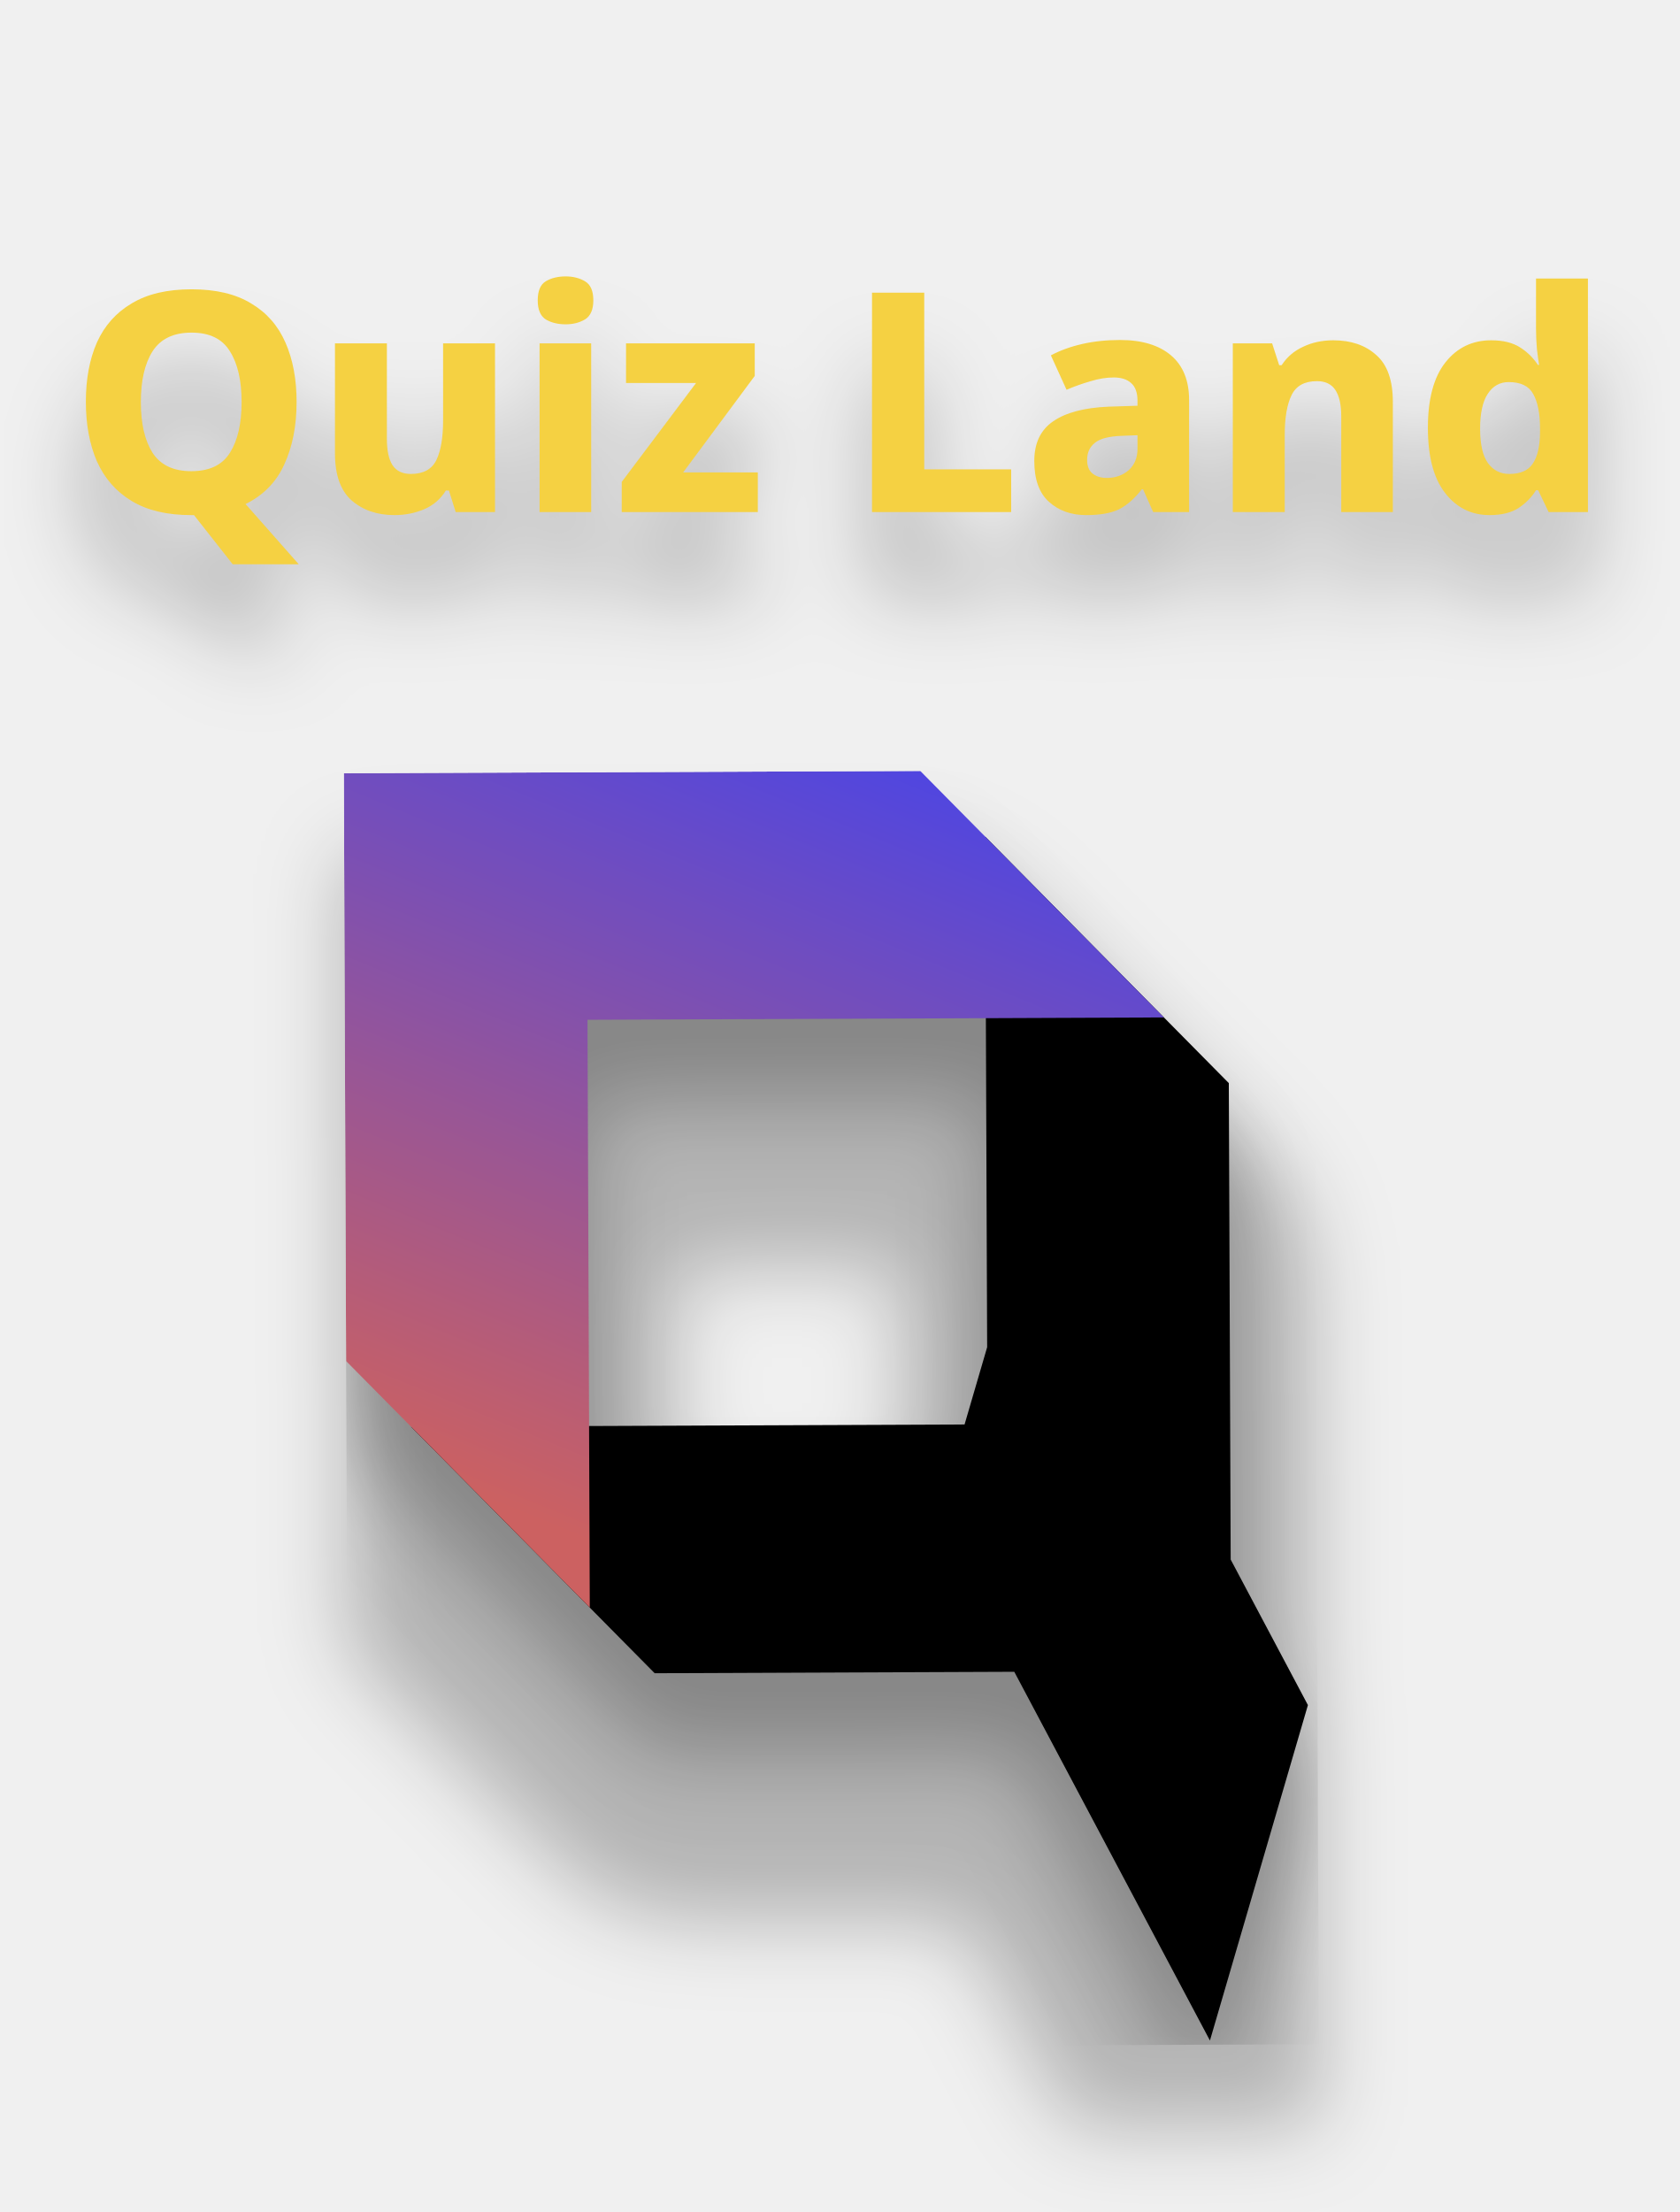
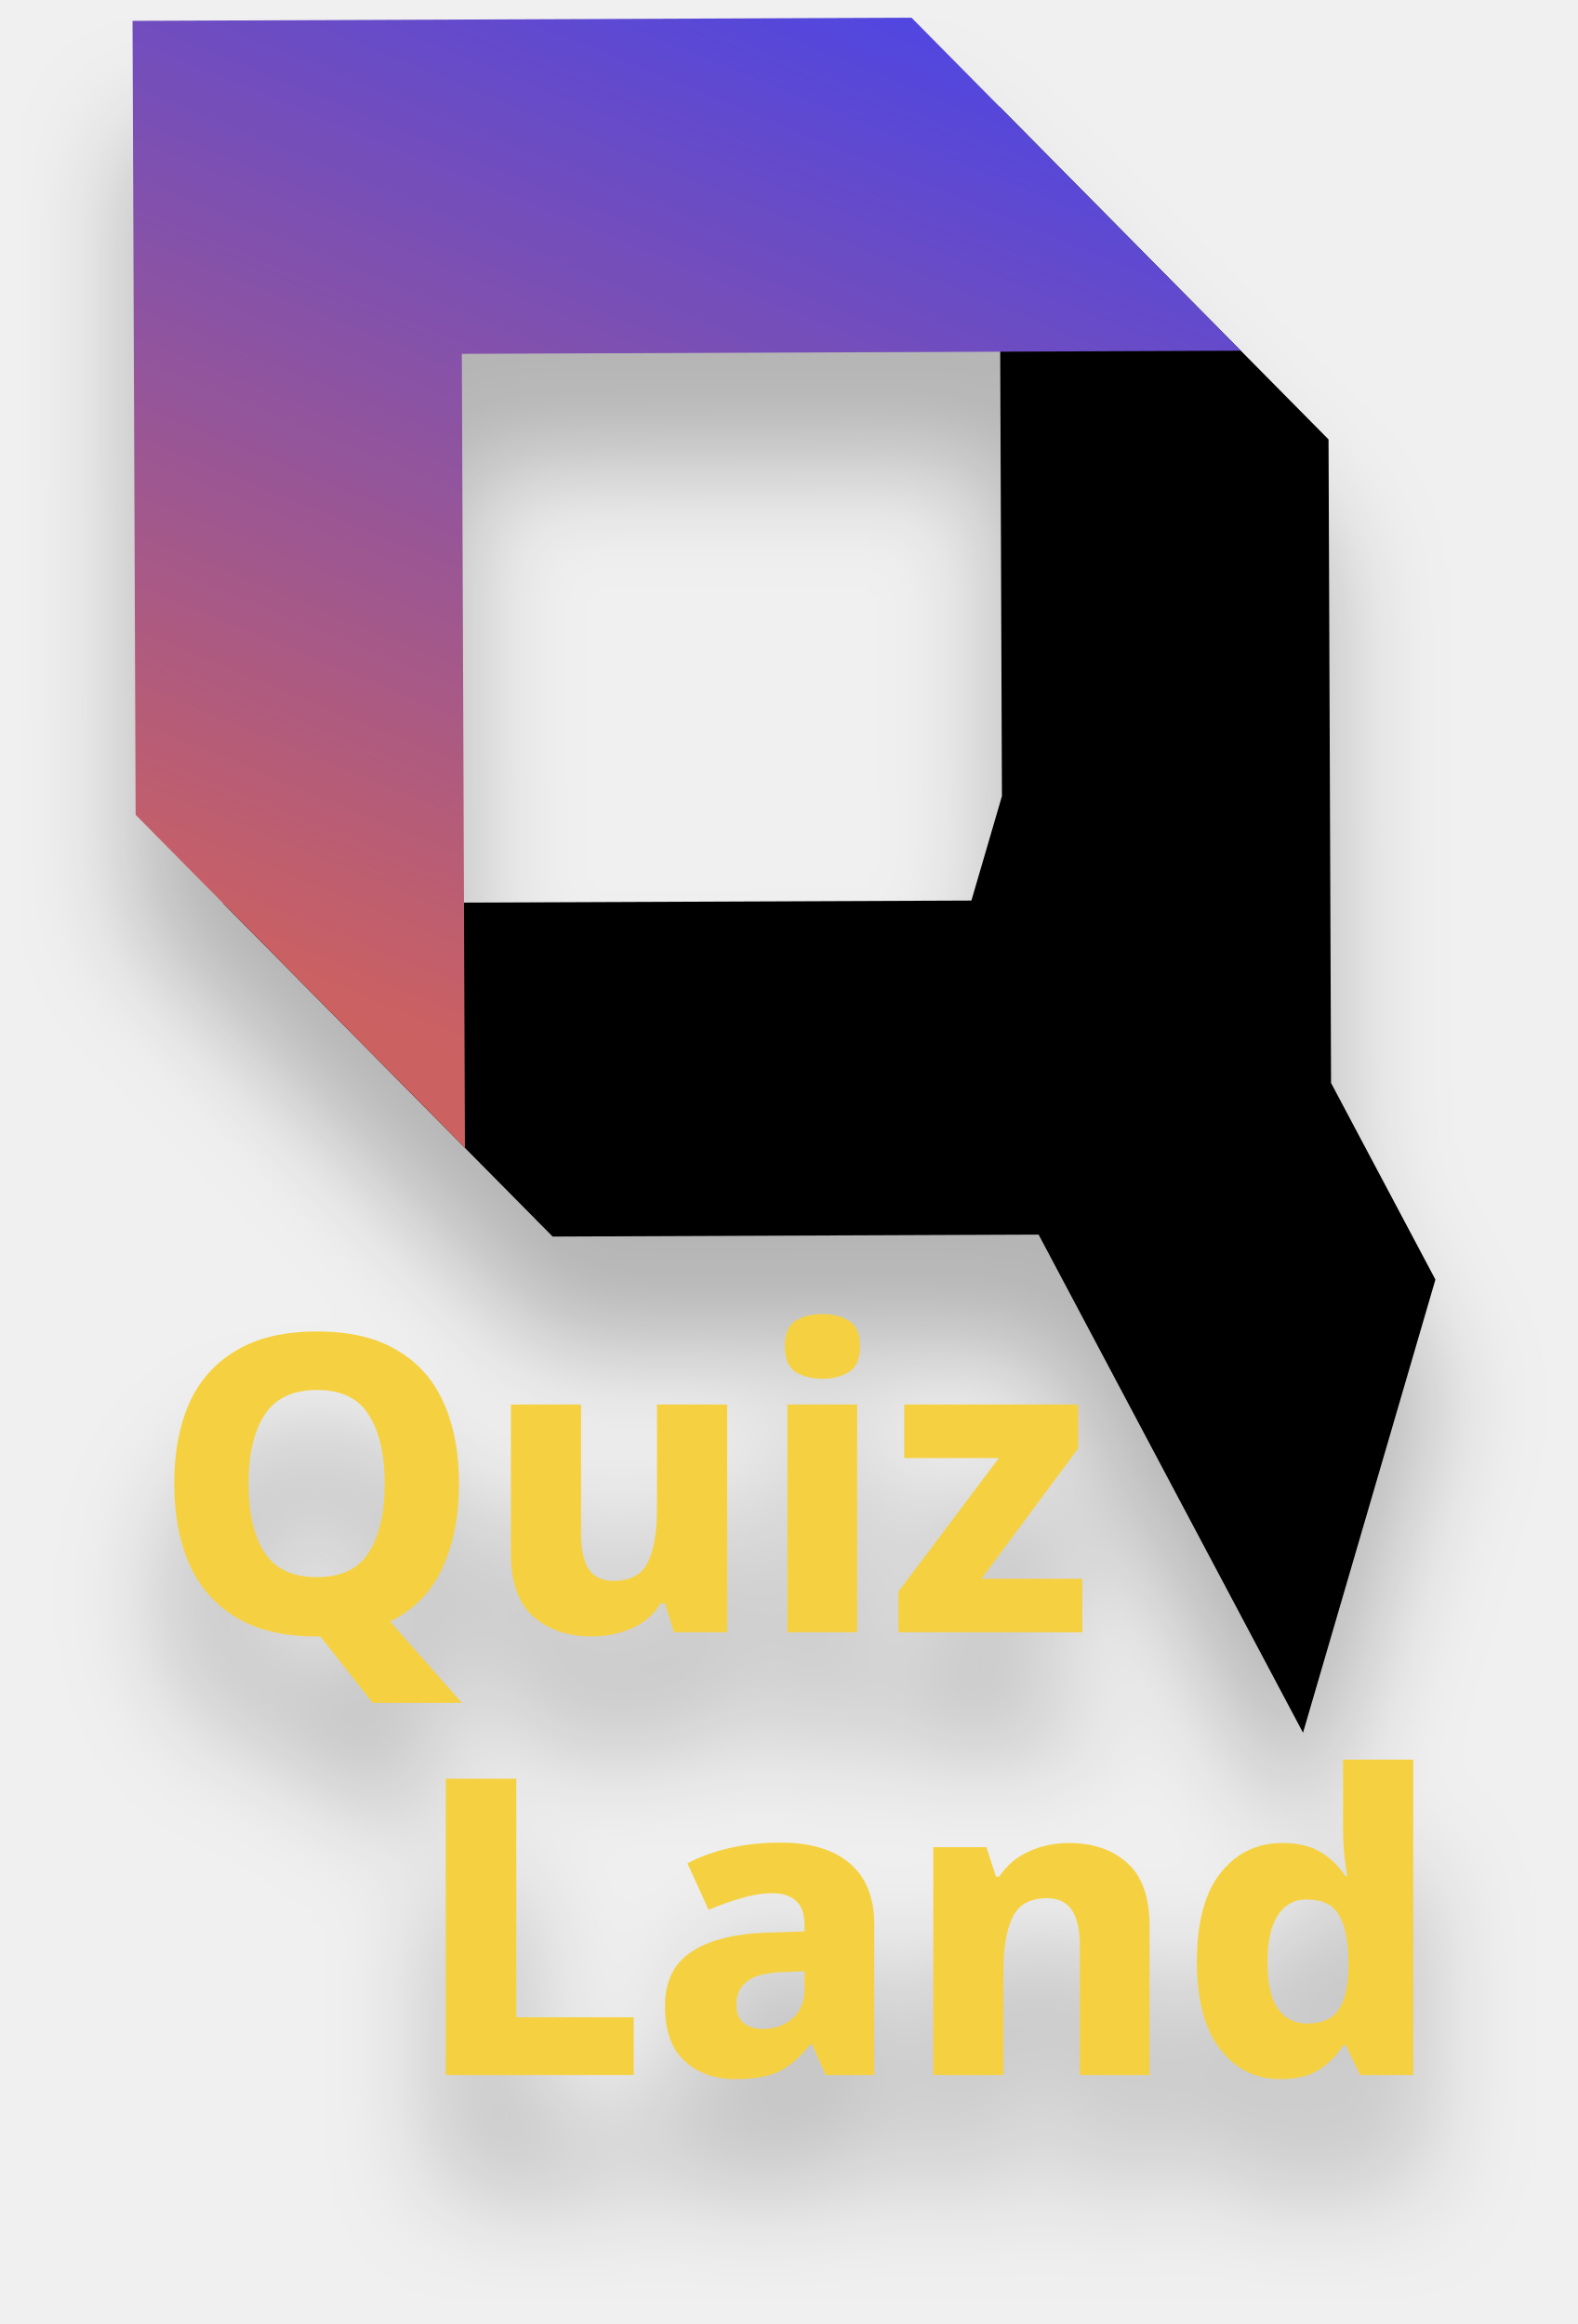
- <svg xmlns="http://www.w3.org/2000/svg" width="82" height="108" viewBox="0 0 82 108" fill="none">
+ <svg xmlns="http://www.w3.org/2000/svg" viewBox="0 0 57 84" fill="none">
  <g filter="url(#filter0_d)">
-     <g clip-path="url(#clip0)" filter="url(#filter1_d)">
-       <path fill-rule="evenodd" clip-rule="evenodd" d="M59.083 99.628L49.529 81.624L31.969 81.695L20.07 69.659L47.101 69.55L48.204 65.776L48.107 40.847L60.005 52.883L60.096 76.144L63.867 83.25L59.083 99.628Z" fill="black" />
-       <path fill-rule="evenodd" clip-rule="evenodd" d="M44.937 37.64L16.79 37.754L16.901 66.452L28.8 78.488L28.688 49.79L56.836 49.676L44.937 37.64Z" fill="url(#paint0_linear)" />
-     </g>
-     <path d="M14.483 19.63C14.483 20.79 14.283 21.805 13.883 22.675C13.493 23.535 12.863 24.18 11.993 24.61L14.588 27.55H11.363L9.473 25.15H9.338C8.158 25.15 7.188 24.92 6.428 24.46C5.668 24 5.103 23.355 4.733 22.525C4.373 21.695 4.193 20.725 4.193 19.615C4.193 18.505 4.373 17.54 4.733 16.72C5.103 15.9 5.668 15.265 6.428 14.815C7.188 14.355 8.163 14.125 9.353 14.125C10.543 14.125 11.513 14.355 12.263 14.815C13.023 15.265 13.583 15.905 13.943 16.735C14.303 17.555 14.483 18.52 14.483 19.63ZM6.878 19.63C6.878 20.68 7.068 21.505 7.448 22.105C7.838 22.705 8.468 23.005 9.338 23.005C10.228 23.005 10.858 22.705 11.228 22.105C11.608 21.505 11.798 20.68 11.798 19.63C11.798 18.58 11.608 17.755 11.228 17.155C10.858 16.545 10.233 16.24 9.353 16.24C8.473 16.24 7.838 16.545 7.448 17.155C7.068 17.755 6.878 18.58 6.878 19.63ZM24.172 16.765V25H22.252L21.922 23.95H21.772C21.512 24.37 21.157 24.675 20.707 24.865C20.257 25.055 19.777 25.15 19.267 25.15C18.417 25.15 17.717 24.91 17.167 24.43C16.627 23.95 16.357 23.185 16.357 22.135V16.765H18.892V21.43C18.892 21.99 18.982 22.415 19.162 22.705C19.352 22.995 19.652 23.14 20.062 23.14C20.672 23.14 21.087 22.915 21.307 22.465C21.527 22.015 21.637 21.365 21.637 20.515V16.765H24.172ZM27.623 13.495C27.983 13.495 28.298 13.575 28.568 13.735C28.838 13.895 28.973 14.205 28.973 14.665C28.973 15.115 28.838 15.425 28.568 15.595C28.298 15.755 27.983 15.835 27.623 15.835C27.243 15.835 26.918 15.755 26.648 15.595C26.388 15.425 26.258 15.115 26.258 14.665C26.258 14.205 26.388 13.895 26.648 13.735C26.918 13.575 27.243 13.495 27.623 13.495ZM28.868 16.765V25H26.348V16.765H28.868ZM37.005 25H30.36V23.53L33.99 18.7H30.57V16.765H36.855V18.355L33.36 23.065H37.005V25ZM42.582 25V14.29H45.132V22.915H49.377V25H42.582ZM54.691 16.6C55.761 16.6 56.591 16.85 57.181 17.35C57.771 17.85 58.066 18.58 58.066 19.54V25H56.311L55.816 23.89H55.756C55.406 24.34 55.036 24.665 54.646 24.865C54.256 25.055 53.721 25.15 53.041 25.15C52.311 25.15 51.706 24.935 51.226 24.505C50.746 24.075 50.506 23.41 50.506 22.51C50.506 21.64 50.811 20.995 51.421 20.575C52.041 20.145 52.946 19.905 54.136 19.855L55.546 19.81V19.57C55.546 19.17 55.441 18.88 55.231 18.7C55.031 18.52 54.751 18.43 54.391 18.43C54.031 18.43 53.656 18.49 53.266 18.61C52.876 18.72 52.481 18.86 52.081 19.03L51.316 17.35C51.766 17.11 52.276 16.925 52.846 16.795C53.416 16.665 54.031 16.6 54.691 16.6ZM54.781 21.28C54.151 21.3 53.711 21.415 53.461 21.625C53.211 21.825 53.086 22.1 53.086 22.45C53.086 22.76 53.176 22.985 53.356 23.125C53.536 23.265 53.766 23.335 54.046 23.335C54.466 23.335 54.821 23.21 55.111 22.96C55.401 22.7 55.546 22.35 55.546 21.91V21.25L54.781 21.28ZM65.105 16.615C65.975 16.615 66.675 16.855 67.205 17.335C67.745 17.805 68.015 18.57 68.015 19.63V25H65.495V20.335C65.495 19.765 65.4 19.335 65.21 19.045C65.02 18.755 64.72 18.61 64.31 18.61C63.7 18.61 63.285 18.84 63.065 19.3C62.845 19.75 62.735 20.4 62.735 21.25V25H60.2V16.765H62.12L62.465 17.83H62.585C62.845 17.43 63.195 17.13 63.635 16.93C64.075 16.72 64.565 16.615 65.105 16.615ZM72.741 25.15C71.851 25.15 71.126 24.79 70.566 24.07C70.006 23.35 69.726 22.29 69.726 20.89C69.726 19.48 70.011 18.415 70.581 17.695C71.151 16.975 71.896 16.615 72.816 16.615C73.396 16.615 73.866 16.73 74.226 16.96C74.586 17.19 74.876 17.475 75.096 17.815H75.156C75.126 17.635 75.091 17.38 75.051 17.05C75.021 16.71 75.006 16.375 75.006 16.045V13.6H77.541V25H75.621L75.111 23.935H75.006C74.796 24.275 74.511 24.565 74.151 24.805C73.791 25.035 73.321 25.15 72.741 25.15ZM73.701 23.14C74.241 23.14 74.621 22.975 74.841 22.645C75.071 22.315 75.191 21.815 75.201 21.145V20.92C75.201 20.19 75.091 19.63 74.871 19.24C74.661 18.85 74.261 18.655 73.671 18.655C73.241 18.655 72.901 18.845 72.651 19.225C72.401 19.605 72.276 20.175 72.276 20.935C72.276 21.685 72.401 22.24 72.651 22.6C72.911 22.96 73.261 23.14 73.701 23.14Z" fill="#F5D142" />
+     <path fill-rule="evenodd" clip-rule="evenodd" d="M47.083 62.628L37.529 44.624L19.969 44.695L8.07 32.659L35.101 32.55L36.204 28.776L36.107 3.847L48.005 15.883L48.096 39.144L51.867 46.25L47.083 62.628Z" fill="black" />
+     <path fill-rule="evenodd" clip-rule="evenodd" d="M32.937 0.64L4.789 0.754L4.901 29.452L16.8 41.488L16.688 12.79L44.836 12.676L32.937 0.64Z" fill="url(#paint0_linear)" />
+     <path d="M16.105 75L16.105 64.29L18.655 64.29L18.655 72.915L22.9 72.915L22.9 75L16.105 75ZM28.214 66.6C29.284 66.6 30.114 66.85 30.704 67.35C31.294 67.85 31.589 68.58 31.589 69.54L31.589 75L29.834 75L29.339 73.89L29.279 73.89C28.929 74.34 28.559 74.665 28.169 74.865C27.779 75.055 27.244 75.15 26.564 75.15C25.834 75.15 25.229 74.935 24.749 74.505C24.269 74.075 24.029 73.41 24.029 72.51C24.029 71.64 24.334 70.995 24.944 70.575C25.564 70.145 26.469 69.905 27.659 69.855L29.069 69.81L29.069 69.57C29.069 69.17 28.964 68.88 28.754 68.7C28.554 68.52 28.274 68.43 27.914 68.43C27.554 68.43 27.179 68.49 26.789 68.61C26.399 68.72 26.004 68.86 25.604 69.03L24.839 67.35C25.289 67.11 25.799 66.925 26.369 66.795C26.939 66.665 27.554 66.6 28.214 66.6ZM28.304 71.28C27.674 71.3 27.234 71.415 26.984 71.625C26.734 71.825 26.609 72.1 26.609 72.45C26.609 72.76 26.699 72.985 26.879 73.125C27.059 73.265 27.289 73.335 27.569 73.335C27.989 73.335 28.344 73.21 28.634 72.96C28.924 72.7 29.069 72.35 29.069 71.91L29.069 71.25L28.304 71.28ZM38.628 66.615C39.498 66.615 40.198 66.855 40.728 67.335C41.268 67.805 41.538 68.57 41.538 69.63L41.538 75L39.018 75L39.018 70.335C39.018 69.765 38.923 69.335 38.733 69.045C38.543 68.755 38.243 68.61 37.833 68.61C37.223 68.61 36.808 68.84 36.588 69.3C36.368 69.75 36.258 70.4 36.258 71.25L36.258 75L33.723 75L33.723 66.765L35.643 66.765L35.988 67.83L36.108 67.83C36.368 67.43 36.718 67.13 37.158 66.93C37.598 66.72 38.088 66.615 38.628 66.615ZM46.264 75.15C45.374 75.15 44.649 74.79 44.089 74.07C43.529 73.35 43.249 72.29 43.249 70.89C43.249 69.48 43.534 68.415 44.104 67.695C44.674 66.975 45.419 66.615 46.339 66.615C46.919 66.615 47.389 66.73 47.749 66.96C48.109 67.19 48.399 67.475 48.619 67.815L48.679 67.815C48.649 67.635 48.614 67.38 48.574 67.05C48.544 66.71 48.529 66.375 48.529 66.045L48.529 63.6L51.064 63.6L51.064 75L49.144 75L48.634 73.935L48.529 73.935C48.319 74.275 48.034 74.565 47.674 74.805C47.314 75.035 46.844 75.15 46.264 75.15ZM47.224 73.14C47.764 73.14 48.144 72.975 48.364 72.645C48.594 72.315 48.714 71.815 48.724 71.145L48.724 70.92C48.724 70.19 48.614 69.63 48.394 69.24C48.184 68.85 47.784 68.655 47.194 68.655C46.764 68.655 46.424 68.845 46.174 69.225C45.924 69.605 45.799 70.175 45.799 70.935C45.799 71.685 45.924 72.24 46.174 72.6C46.434 72.96 46.784 73.14 47.224 73.14Z" fill="#F5D142" />
+     <path d="M16.586 53.63C16.586 54.79 16.386 55.805 15.986 56.675C15.596 57.535 14.966 58.18 14.096 58.61L16.691 61.55L13.466 61.55L11.576 59.15L11.441 59.15C10.261 59.15 9.291 58.92 8.531 58.46C7.771 58 7.206 57.355 6.836 56.525C6.476 55.695 6.296 54.725 6.296 53.615C6.296 52.505 6.476 51.54 6.836 50.72C7.206 49.9 7.771 49.265 8.531 48.815C9.291 48.355 10.266 48.125 11.456 48.125C12.646 48.125 13.616 48.355 14.366 48.815C15.126 49.265 15.686 49.905 16.046 50.735C16.406 51.555 16.586 52.52 16.586 53.63ZM8.981 53.63C8.981 54.68 9.171 55.505 9.551 56.105C9.941 56.705 10.571 57.005 11.441 57.005C12.331 57.005 12.961 56.705 13.331 56.105C13.711 55.505 13.901 54.68 13.901 53.63C13.901 52.58 13.711 51.755 13.331 51.155C12.961 50.545 12.336 50.24 11.456 50.24C10.576 50.24 9.941 50.545 9.551 51.155C9.171 51.755 8.981 52.58 8.981 53.63ZM26.275 50.765L26.275 59L24.355 59L24.025 57.95L23.875 57.95C23.615 58.37 23.26 58.675 22.81 58.865C22.36 59.055 21.88 59.15 21.37 59.15C20.52 59.15 19.82 58.91 19.27 58.43C18.73 57.95 18.46 57.185 18.46 56.135L18.46 50.765L20.995 50.765L20.995 55.43C20.995 55.99 21.085 56.415 21.265 56.705C21.455 56.995 21.755 57.14 22.165 57.14C22.775 57.14 23.19 56.915 23.41 56.465C23.63 56.015 23.74 55.365 23.74 54.515L23.74 50.765L26.275 50.765ZM29.726 47.495C30.086 47.495 30.401 47.575 30.671 47.735C30.941 47.895 31.076 48.205 31.076 48.665C31.076 49.115 30.941 49.425 30.671 49.595C30.401 49.755 30.086 49.835 29.726 49.835C29.346 49.835 29.021 49.755 28.751 49.595C28.491 49.425 28.361 49.115 28.361 48.665C28.361 48.205 28.491 47.895 28.751 47.735C29.021 47.575 29.346 47.495 29.726 47.495ZM30.971 50.765L30.971 59L28.451 59L28.451 50.765L30.971 50.765ZM39.108 59L32.463 59L32.463 57.53L36.093 52.7L32.673 52.7L32.673 50.765L38.958 50.765L38.958 52.355L35.463 57.065L39.108 57.065L39.108 59Z" fill="#F5D142" />
  </g>
  <defs>
-     <filter id="filter0_d" x="0.193" y="13.495" width="81.348" height="94.505" filterUnits="userSpaceOnUse" color-interpolation-filters="sRGB">
+     <filter id="filter0_d" x="0.789" y="0.64" width="55.078" height="82.51" filterUnits="userSpaceOnUse" color-interpolation-filters="sRGB">
      <feFlood flood-opacity="0" result="BackgroundImageFix" />
      <feColorMatrix in="SourceAlpha" type="matrix" values="0 0 0 0 0 0 0 0 0 0 0 0 0 0 0 0 0 0 127 0" />
      <feOffset dy="4" />
      <feGaussianBlur stdDeviation="2" />
      <feColorMatrix type="matrix" values="0 0 0 0 0 0 0 0 0 0 0 0 0 0 0 0 0 0 0.25 0" />
      <feBlend mode="normal" in2="BackgroundImageFix" result="effect1_dropShadow" />
      <feBlend mode="normal" in="SourceGraphic" in2="effect1_dropShadow" result="shape" />
    </filter>
-     <filter id="filter1_d" x="12.79" y="37.563" width="55.61" height="70.437" filterUnits="userSpaceOnUse" color-interpolation-filters="sRGB">
-       <feFlood flood-opacity="0" result="BackgroundImageFix" />
-       <feColorMatrix in="SourceAlpha" type="matrix" values="0 0 0 0 0 0 0 0 0 0 0 0 0 0 0 0 0 0 127 0" />
-       <feOffset dy="4" />
-       <feGaussianBlur stdDeviation="2" />
-       <feColorMatrix type="matrix" values="0 0 0 0 0 0 0 0 0 0 0 0 0 0 0 0 0 0 0.25 0" />
-       <feBlend mode="normal" in2="BackgroundImageFix" result="effect1_dropShadow" />
-       <feBlend mode="normal" in="SourceGraphic" in2="effect1_dropShadow" result="shape" />
-     </filter>
-     <linearGradient id="paint0_linear" x1="39.653" y1="32.295" x2="22.97" y2="72.919" gradientUnits="userSpaceOnUse">
+     <linearGradient id="paint0_linear" x1="27.653" y1="-4.705" x2="10.97" y2="35.919" gradientUnits="userSpaceOnUse">
      <stop stop-color="#4744E9" />
      <stop offset="1" stop-color="#CC6161" />
    </linearGradient>
-     <clipPath id="clip0">
-       <rect width="47.368" height="62.247" fill="white" transform="matrix(0.999992 -0.00403765 0.00388424 0.999992 16.7895 37.7539)" />
-     </clipPath>
  </defs>
</svg>
